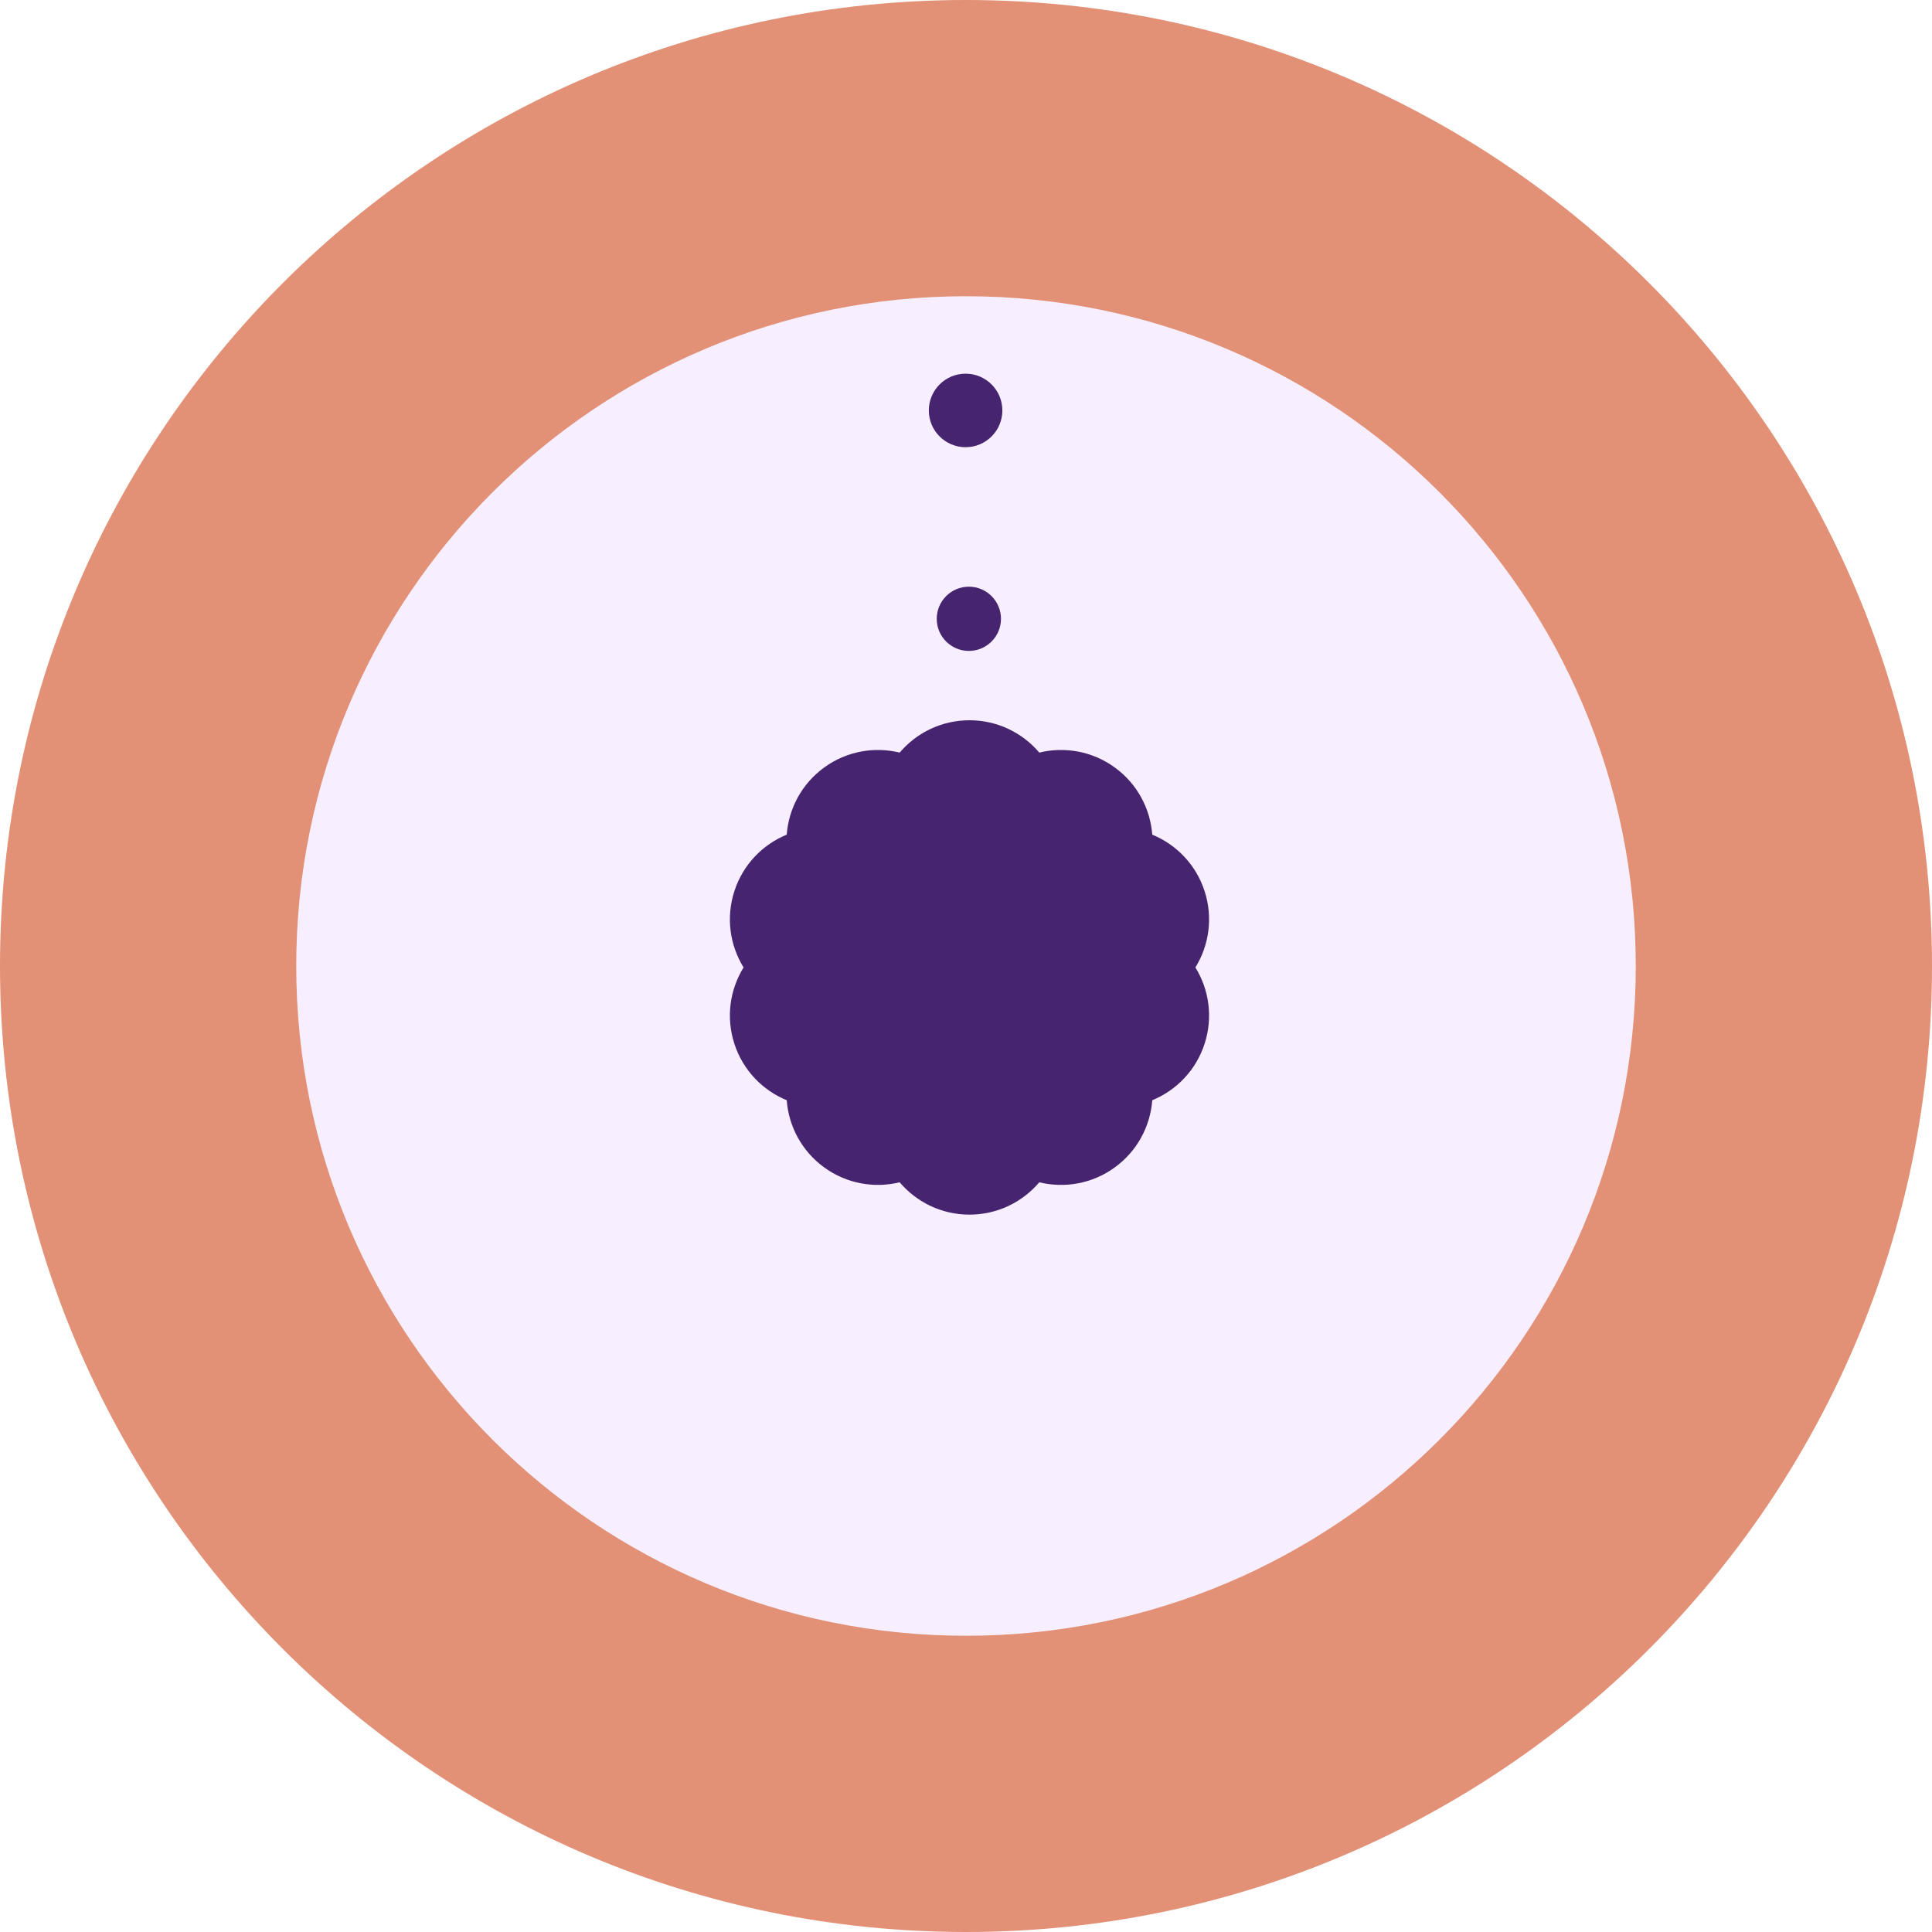
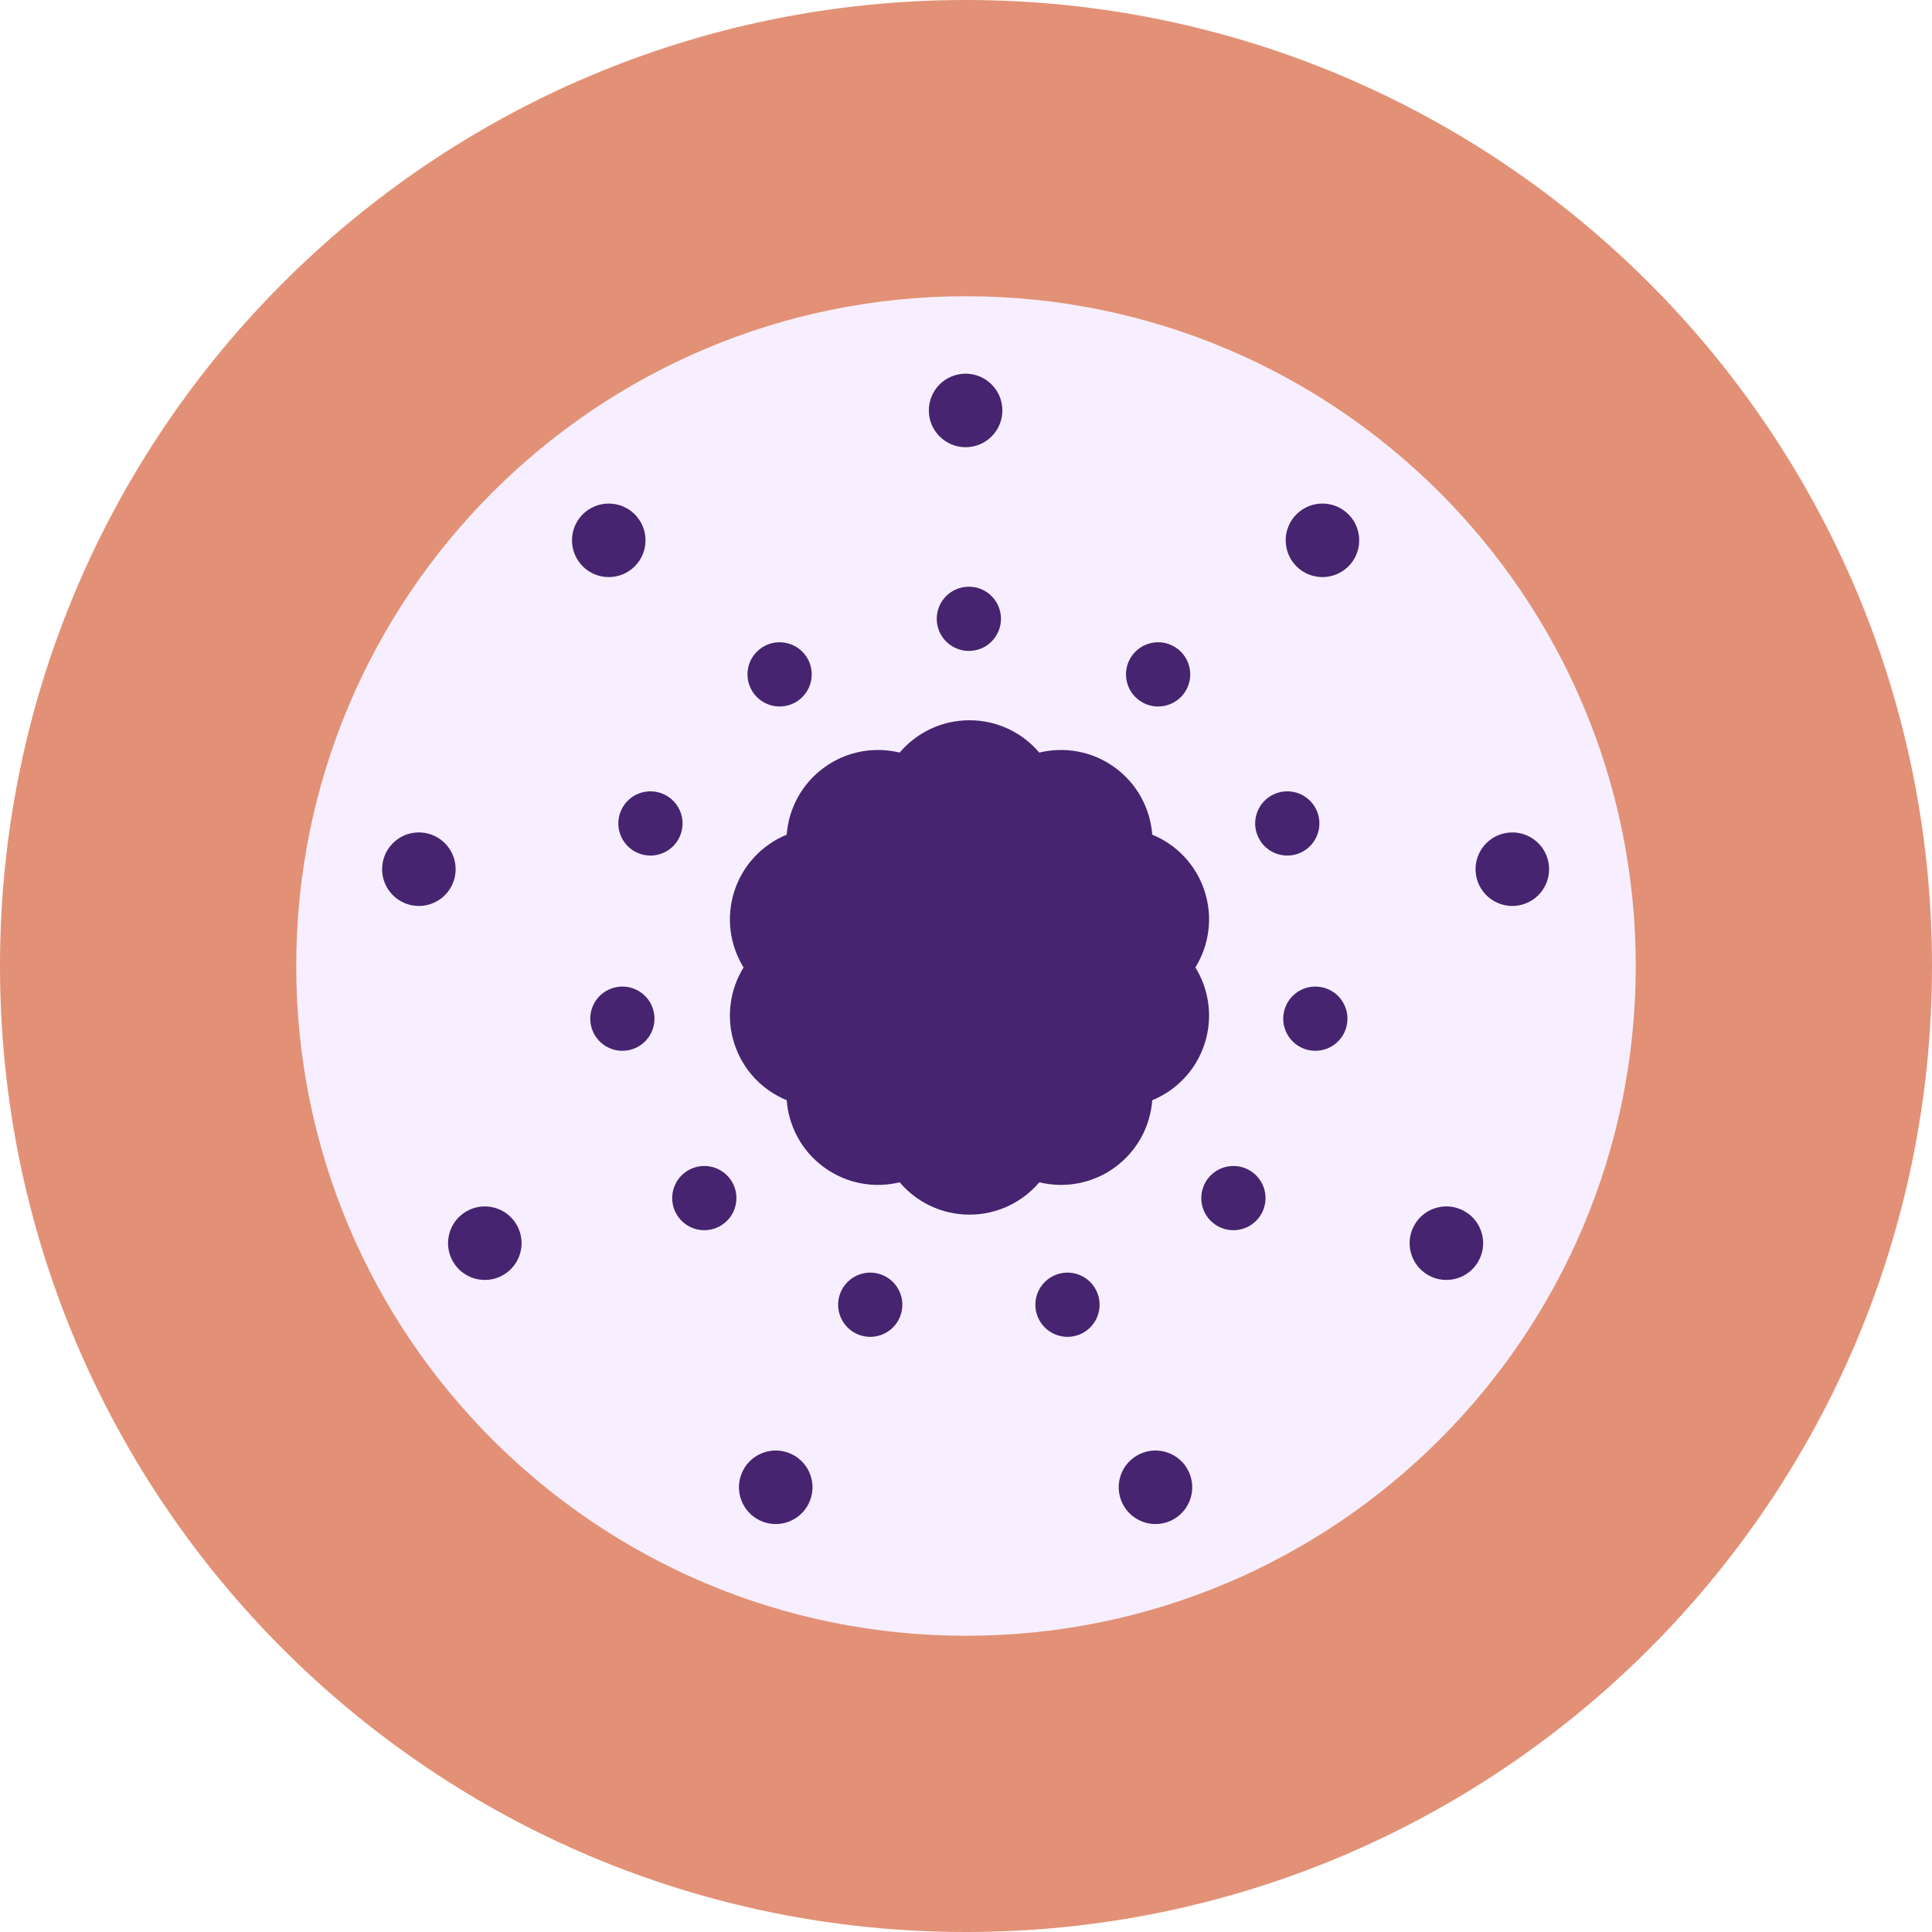
- <svg xmlns="http://www.w3.org/2000/svg" xmlns:xlink="http://www.w3.org/1999/xlink" width="300" height="300" viewBox="0 0 300 300" fill="none">
+ <svg xmlns="http://www.w3.org/2000/svg" width="300" height="300" viewBox="0 0 300 300" fill="none">
  <rect width="300" height="300" rx="150" fill="#E29176" />
  <circle cx="150" cy="150" r="104" fill="#F7EFFF" />
-   <g id="Repeat group 3_inner" data-figma-trr="r9u15.1-0f">
-     <circle cx="149.937" cy="63.733" r="5.709" fill="#46246F" />
-   </g>
-   <use xlink:href="#Repeat%20group%203_inner" transform="translate(131.457 -61.2992) rotate(40)" />
-   <use xlink:href="#Repeat%20group%203_inner" transform="translate(271.561 -23.7582) rotate(80)" />
-   <use xlink:href="#Repeat%20group%203_inner" transform="translate(354.756 95.0571) rotate(120)" />
-   <use xlink:href="#Repeat%20group%203_inner" transform="translate(342.115 239.552) rotate(160)" />
-   <use xlink:href="#Repeat%20group%203_inner" transform="translate(239.551 342.115) rotate(-160)" />
-   <use xlink:href="#Repeat%20group%203_inner" transform="translate(95.0563 354.757) rotate(-120)" />
-   <use xlink:href="#Repeat%20group%203_inner" transform="translate(-23.7588 271.561) rotate(-80)" />
-   <use xlink:href="#Repeat%20group%203_inner" transform="translate(-61.2995 131.457) rotate(-40)" />
-   <g id="Repeat group 4_inner" data-figma-trr="r11u10.9-0f">
-     <circle cx="150.444" cy="96.088" r="4.987" fill="#46246F" />
-   </g>
-   <use xlink:href="#Repeat%20group%204_inner" transform="translate(105.219 -57.4539) rotate(32.7273)" />
-   <use xlink:href="#Repeat%20group%204_inner" transform="translate(224.796 -48.9017) rotate(65.4545)" />
-   <use xlink:href="#Repeat%20group%204_inner" transform="translate(320.768 22.9414) rotate(98.1818)" />
-   <use xlink:href="#Repeat%20group%204_inner" transform="translate(362.663 135.266) rotate(130.909)" />
-   <use xlink:href="#Repeat%20group%204_inner" transform="translate(337.18 252.409) rotate(163.636)" />
-   <use xlink:href="#Repeat%20group%204_inner" transform="translate(252.41 337.179) rotate(-163.636)" />
-   <use xlink:href="#Repeat%20group%204_inner" transform="translate(135.267 362.662) rotate(-130.909)" />
-   <use xlink:href="#Repeat%20group%204_inner" transform="translate(22.9421 320.768) rotate(-98.1818)" />
-   <use xlink:href="#Repeat%20group%204_inner" transform="translate(-48.9012 224.797) rotate(-65.4546)" />
-   <use xlink:href="#Repeat%20group%204_inner" transform="translate(-57.4537 105.219) rotate(-32.7273)" />
-   <path d="M150.542 111.842C154.885 111.842 158.773 113.791 161.381 116.861C165.295 115.909 169.587 116.619 173.102 119.173C176.617 121.726 178.616 125.588 178.921 129.605C182.647 131.136 185.703 134.232 187.046 138.364C188.388 142.496 187.735 146.796 185.621 150.225C187.736 153.654 188.388 157.954 187.046 162.086C185.703 166.217 182.647 169.313 178.921 170.844C178.616 174.861 176.617 178.724 173.102 181.277C169.587 183.831 165.295 184.539 161.38 183.587C158.772 186.657 154.885 188.607 150.541 188.607C146.196 188.607 142.308 186.657 139.7 183.586C135.786 184.537 131.495 183.83 127.98 181.276C124.466 178.723 122.465 174.86 122.161 170.843C118.435 169.312 115.379 166.216 114.037 162.085C112.695 157.954 113.346 153.653 115.461 150.224C113.346 146.795 112.696 142.495 114.038 138.363C115.38 134.232 118.435 131.135 122.162 129.604C122.467 125.588 124.467 121.725 127.981 119.172C131.496 116.619 135.787 115.91 139.702 116.861C142.309 113.791 146.198 111.842 150.542 111.842Z" fill="#46246F" />
+   <path d="M115.089 228.991C116.167 226.028 119.444 224.501 122.406 225.579C125.369 226.657 126.897 229.934 125.819 232.896C124.74 235.859 121.464 237.387 118.501 236.309C115.539 235.23 114.011 231.954 115.089 228.991Z" fill="#46246F" />
+   <path d="M177.469 225.579C180.432 224.501 183.708 226.028 184.786 228.991C185.865 231.954 184.337 235.23 181.374 236.309C178.411 237.387 175.135 235.859 174.057 232.896C172.979 229.934 174.506 226.657 177.469 225.579Z" fill="#46246F" />
+   <path d="M72.428 188.097C75.159 186.52 78.65 187.455 80.227 190.186C81.803 192.916 80.867 196.408 78.137 197.984C75.406 199.561 71.915 198.625 70.338 195.895C68.762 193.164 69.698 189.673 72.428 188.097Z" fill="#46246F" />
+   <path d="M219.649 190.186C221.225 187.455 224.717 186.52 227.448 188.097C230.178 189.673 231.114 193.164 229.537 195.895C227.961 198.625 224.469 199.561 221.739 197.984C219.008 196.408 218.072 192.916 219.649 190.186Z" fill="#46246F" />
+   <path d="M59.42 133.978C59.968 130.872 62.929 128.799 66.034 129.347C69.139 129.894 71.213 132.855 70.665 135.96C70.118 139.065 67.156 141.138 64.051 140.591C60.946 140.043 58.873 137.082 59.42 133.978Z" fill="#46246F" />
+   <path d="M233.841 129.347C236.946 128.799 239.908 130.872 240.455 133.978C241.003 137.082 238.929 140.043 235.824 140.591C232.719 141.138 229.758 139.065 229.21 135.96C228.663 132.855 230.736 129.894 233.841 129.347Z" fill="#46246F" />
+   <path d="M90.857 79.528C93.272 77.502 96.873 77.816 98.9 80.231C100.926 82.647 100.611 86.248 98.196 88.274C95.78 90.301 92.18 89.986 90.154 87.571C88.127 85.156 88.442 81.555 90.857 79.528Z" fill="#46246F" />
+   <path d="M200.976 80.231C203.003 77.816 206.604 77.502 209.019 79.528C211.434 81.555 211.749 85.156 209.722 87.571C207.695 89.986 204.094 90.301 201.679 88.274C199.264 86.248 198.949 82.647 200.976 80.231Z" fill="#46246F" />
+   <path d="M149.938 58.024C153.091 58.024 155.647 60.581 155.647 63.733C155.647 66.886 153.091 69.442 149.938 69.442C146.785 69.442 144.229 66.886 144.229 63.733C144.229 60.58 146.785 58.024 149.938 58.024Z" fill="#46246F" />
+   <path d="M130.346 201.193C131.122 198.551 133.893 197.038 136.536 197.813C139.178 198.589 140.691 201.361 139.915 204.003C139.14 206.645 136.368 208.159 133.726 207.383C131.083 206.607 129.57 203.836 130.346 201.193Z" fill="#46246F" />
+   <path d="M164.353 197.813C166.995 197.038 169.767 198.551 170.543 201.193C171.319 203.836 169.806 206.607 167.163 207.383C164.521 208.159 161.749 206.645 160.973 204.003C160.197 201.361 161.711 198.589 164.353 197.813Z" fill="#46246F" />
+   <path d="M106.099 182.271C108.18 180.468 111.33 180.693 113.133 182.774C114.937 184.856 114.712 188.005 112.63 189.809C110.549 191.612 107.4 191.387 105.596 189.306C103.793 187.224 104.018 184.075 106.099 182.271Z" fill="#46246F" />
+   <path d="M187.755 182.774C189.559 180.693 192.708 180.468 194.789 182.271C196.871 184.075 197.096 187.224 195.292 189.306C193.489 191.387 190.34 191.612 188.258 189.809C186.177 188.005 185.952 184.856 187.755 182.774Z" fill="#46246F" />
+   <path d="M95.932 153.244C98.658 152.852 101.185 154.744 101.578 157.47C101.969 160.196 100.077 162.724 97.351 163.116C94.625 163.508 92.097 161.616 91.706 158.89C91.314 156.164 93.206 153.636 95.932 153.244Z" fill="#46246F" />
+   <path d="M199.311 157.47C199.703 154.744 202.231 152.852 204.956 153.244C207.683 153.636 209.575 156.164 209.183 158.89C208.791 161.616 206.264 163.508 203.538 163.116C200.811 162.724 198.919 160.196 199.311 157.47Z" fill="#46246F" />
+   <path d="M96.464 125.792C97.608 123.287 100.567 122.184 103.072 123.328C105.577 124.472 106.681 127.43 105.537 129.936C104.392 132.441 101.434 133.544 98.929 132.4C96.424 131.256 95.32 128.297 96.464 125.792Z" fill="#46246F" />
+   <path d="M197.817 123.327C200.322 122.183 203.28 123.287 204.424 125.792C205.568 128.297 204.465 131.256 201.96 132.4C199.455 133.544 196.496 132.441 195.352 129.936C194.208 127.43 195.312 124.471 197.817 123.327Z" fill="#46246F" />
+   <path d="M118.361 100.521C120.678 99.032 123.763 99.704 125.252 102.021C126.741 104.337 126.07 107.423 123.753 108.912C121.436 110.401 118.351 109.73 116.862 107.413C115.373 105.096 116.044 102.011 118.361 100.521Z" fill="#46246F" />
+   <path d="M175.636 102.021C177.125 99.704 180.211 99.032 182.528 100.521C184.845 102.01 185.516 105.096 184.027 107.413C182.538 109.73 179.452 110.401 177.135 108.912C174.818 107.423 174.147 104.337 175.636 102.021Z" fill="#46246F" />
+   <path d="M150.445 91.102C153.199 91.102 155.431 93.334 155.431 96.088C155.431 98.842 153.199 101.075 150.445 101.075C147.691 101.075 145.457 98.842 145.457 96.088C145.457 93.334 147.691 91.102 150.445 91.102Z" fill="#46246F" />
+   <path d="M150.541 111.842C154.885 111.842 158.772 113.791 161.38 116.861C165.295 115.909 169.587 116.618 173.102 119.172C176.616 121.725 178.615 125.588 178.92 129.604C182.647 131.135 185.702 134.231 187.045 138.363C188.387 142.495 187.735 146.795 185.62 150.224C187.735 153.653 188.388 157.953 187.046 162.085C185.704 166.216 182.647 169.312 178.921 170.843C178.617 174.86 176.617 178.723 173.103 181.276C169.588 183.83 165.296 184.538 161.381 183.586C158.773 186.657 154.885 188.607 150.541 188.607C146.197 188.607 142.309 186.658 139.701 183.587C135.787 184.538 131.495 183.831 127.981 181.277C124.466 178.724 122.466 174.861 122.161 170.844C118.435 169.313 115.38 166.217 114.037 162.086C112.695 157.954 113.346 153.653 115.461 150.225C113.347 146.796 112.695 142.495 114.037 138.364C115.38 134.233 118.435 131.136 122.161 129.605C122.466 125.588 124.466 121.726 127.981 119.173C131.495 116.619 135.786 115.91 139.7 116.861C142.308 113.79 146.197 111.842 150.541 111.842Z" fill="#46246F" />
</svg>
